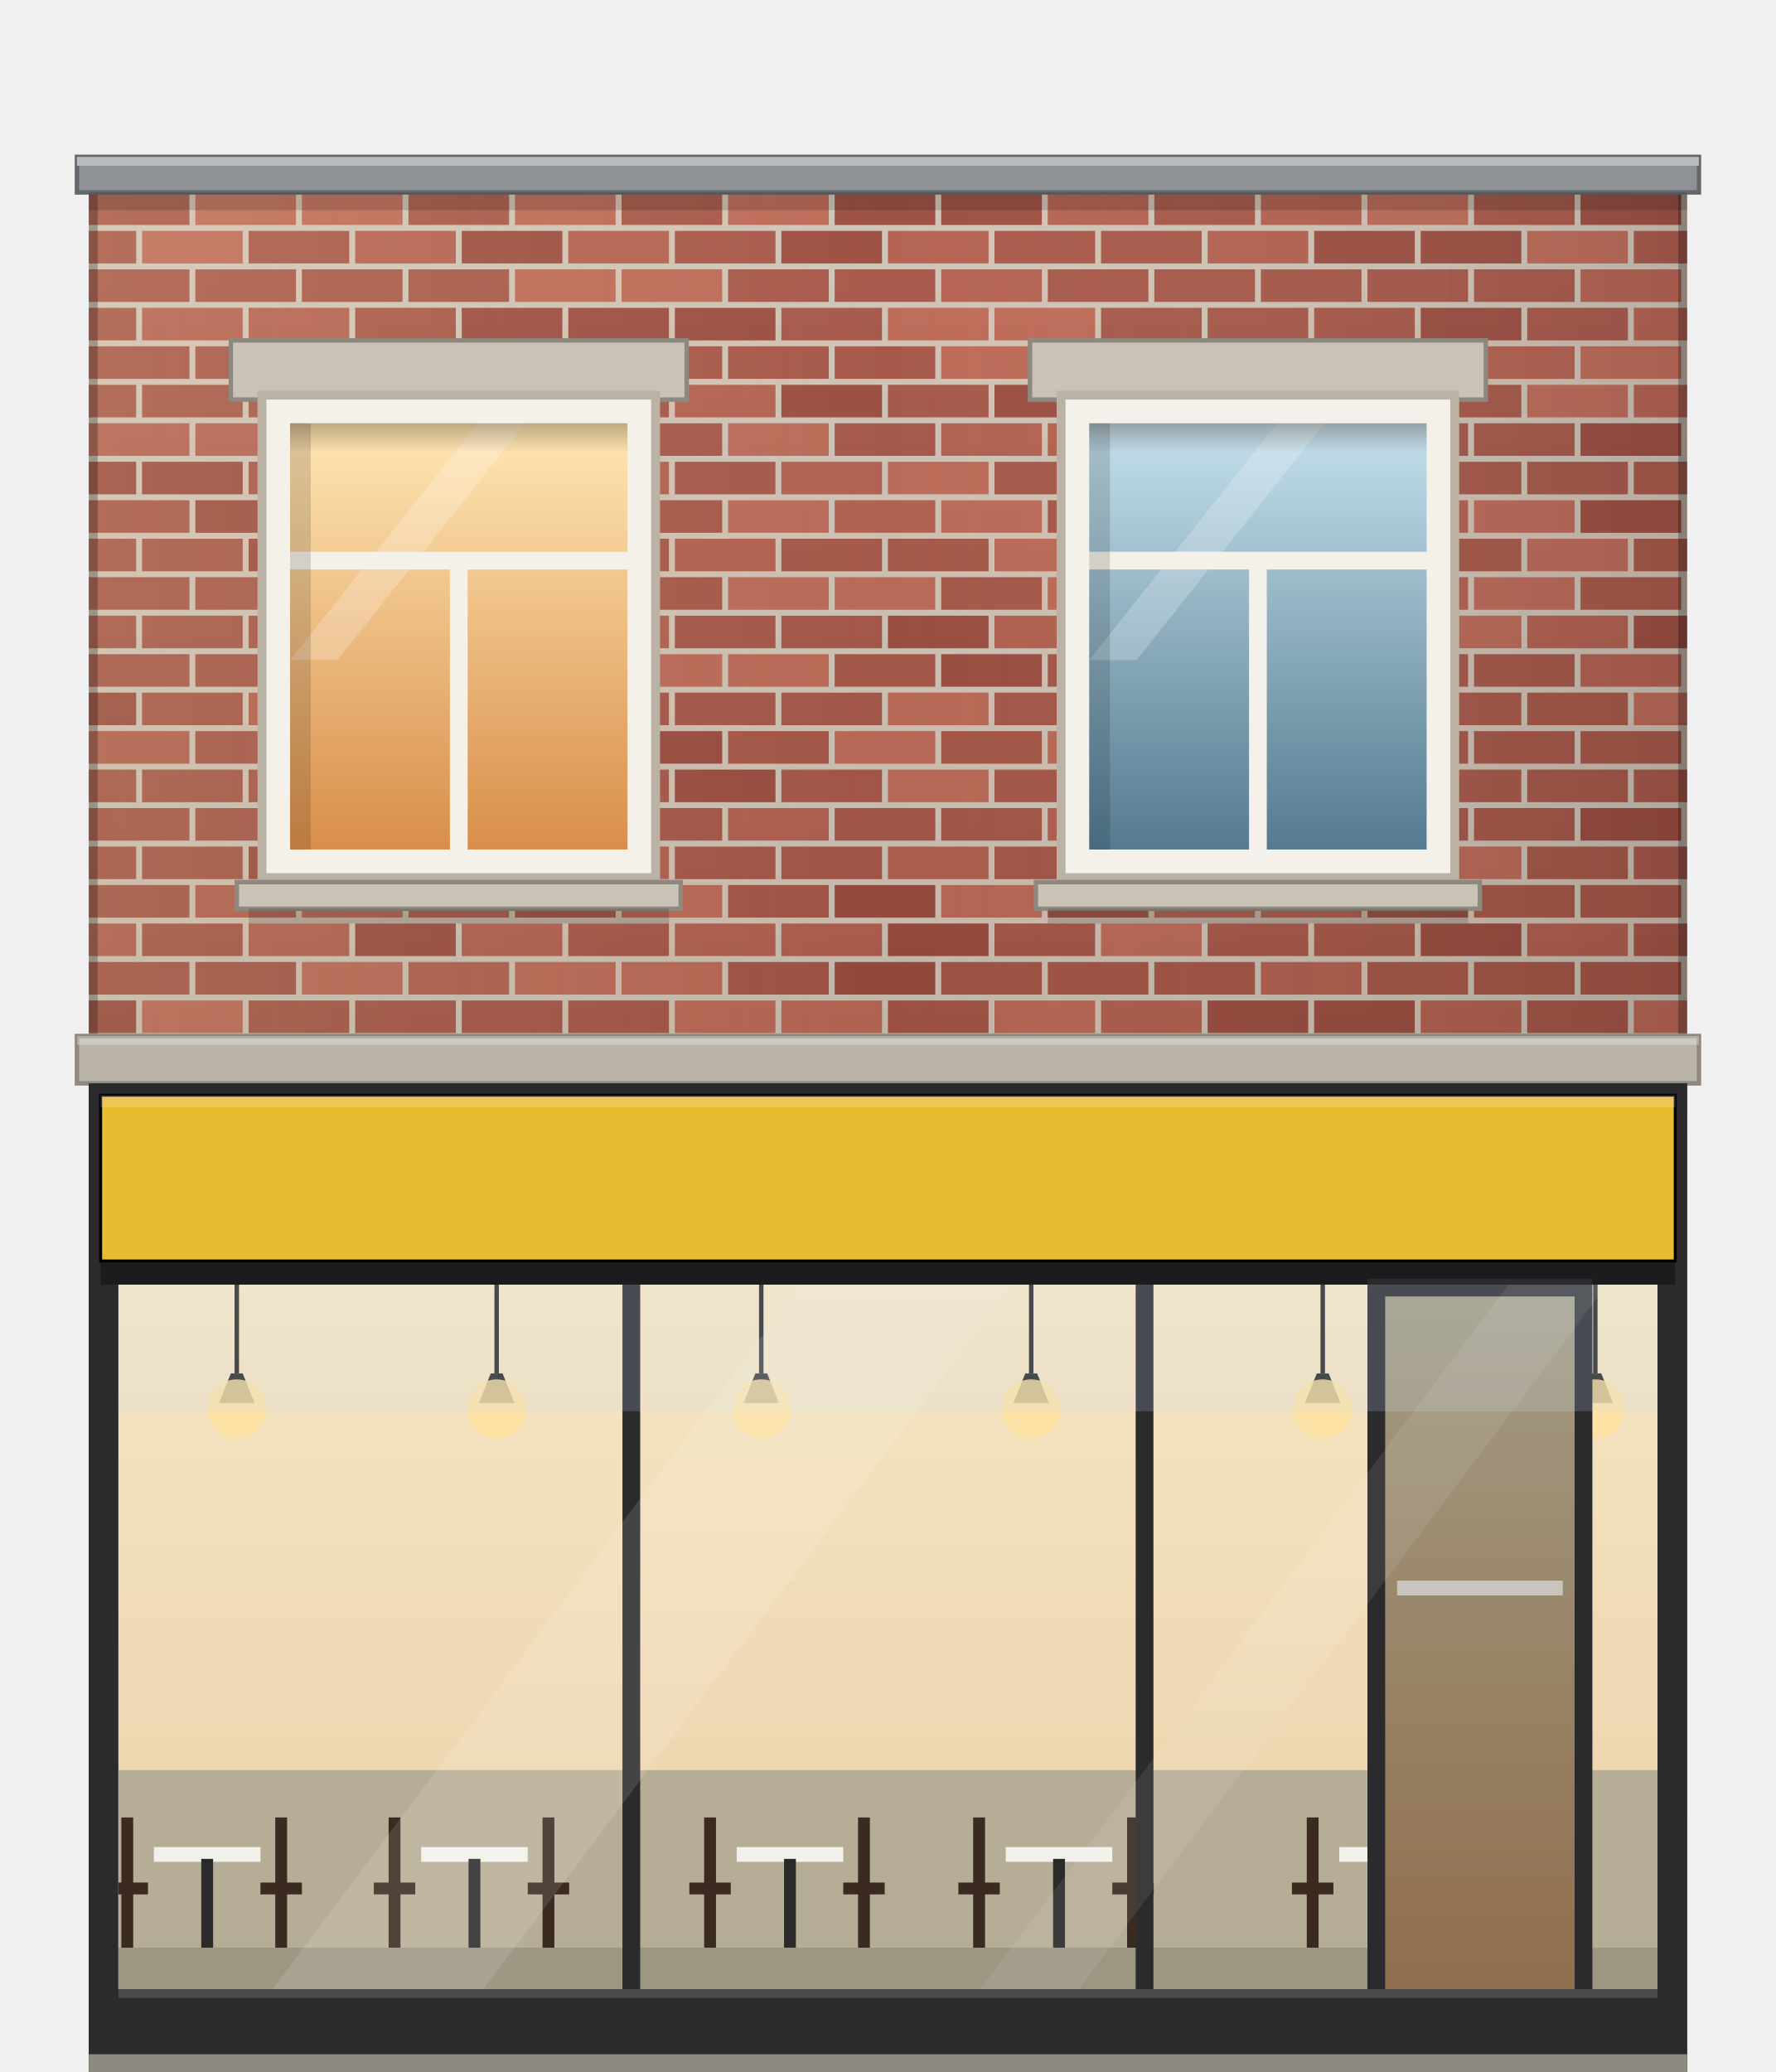
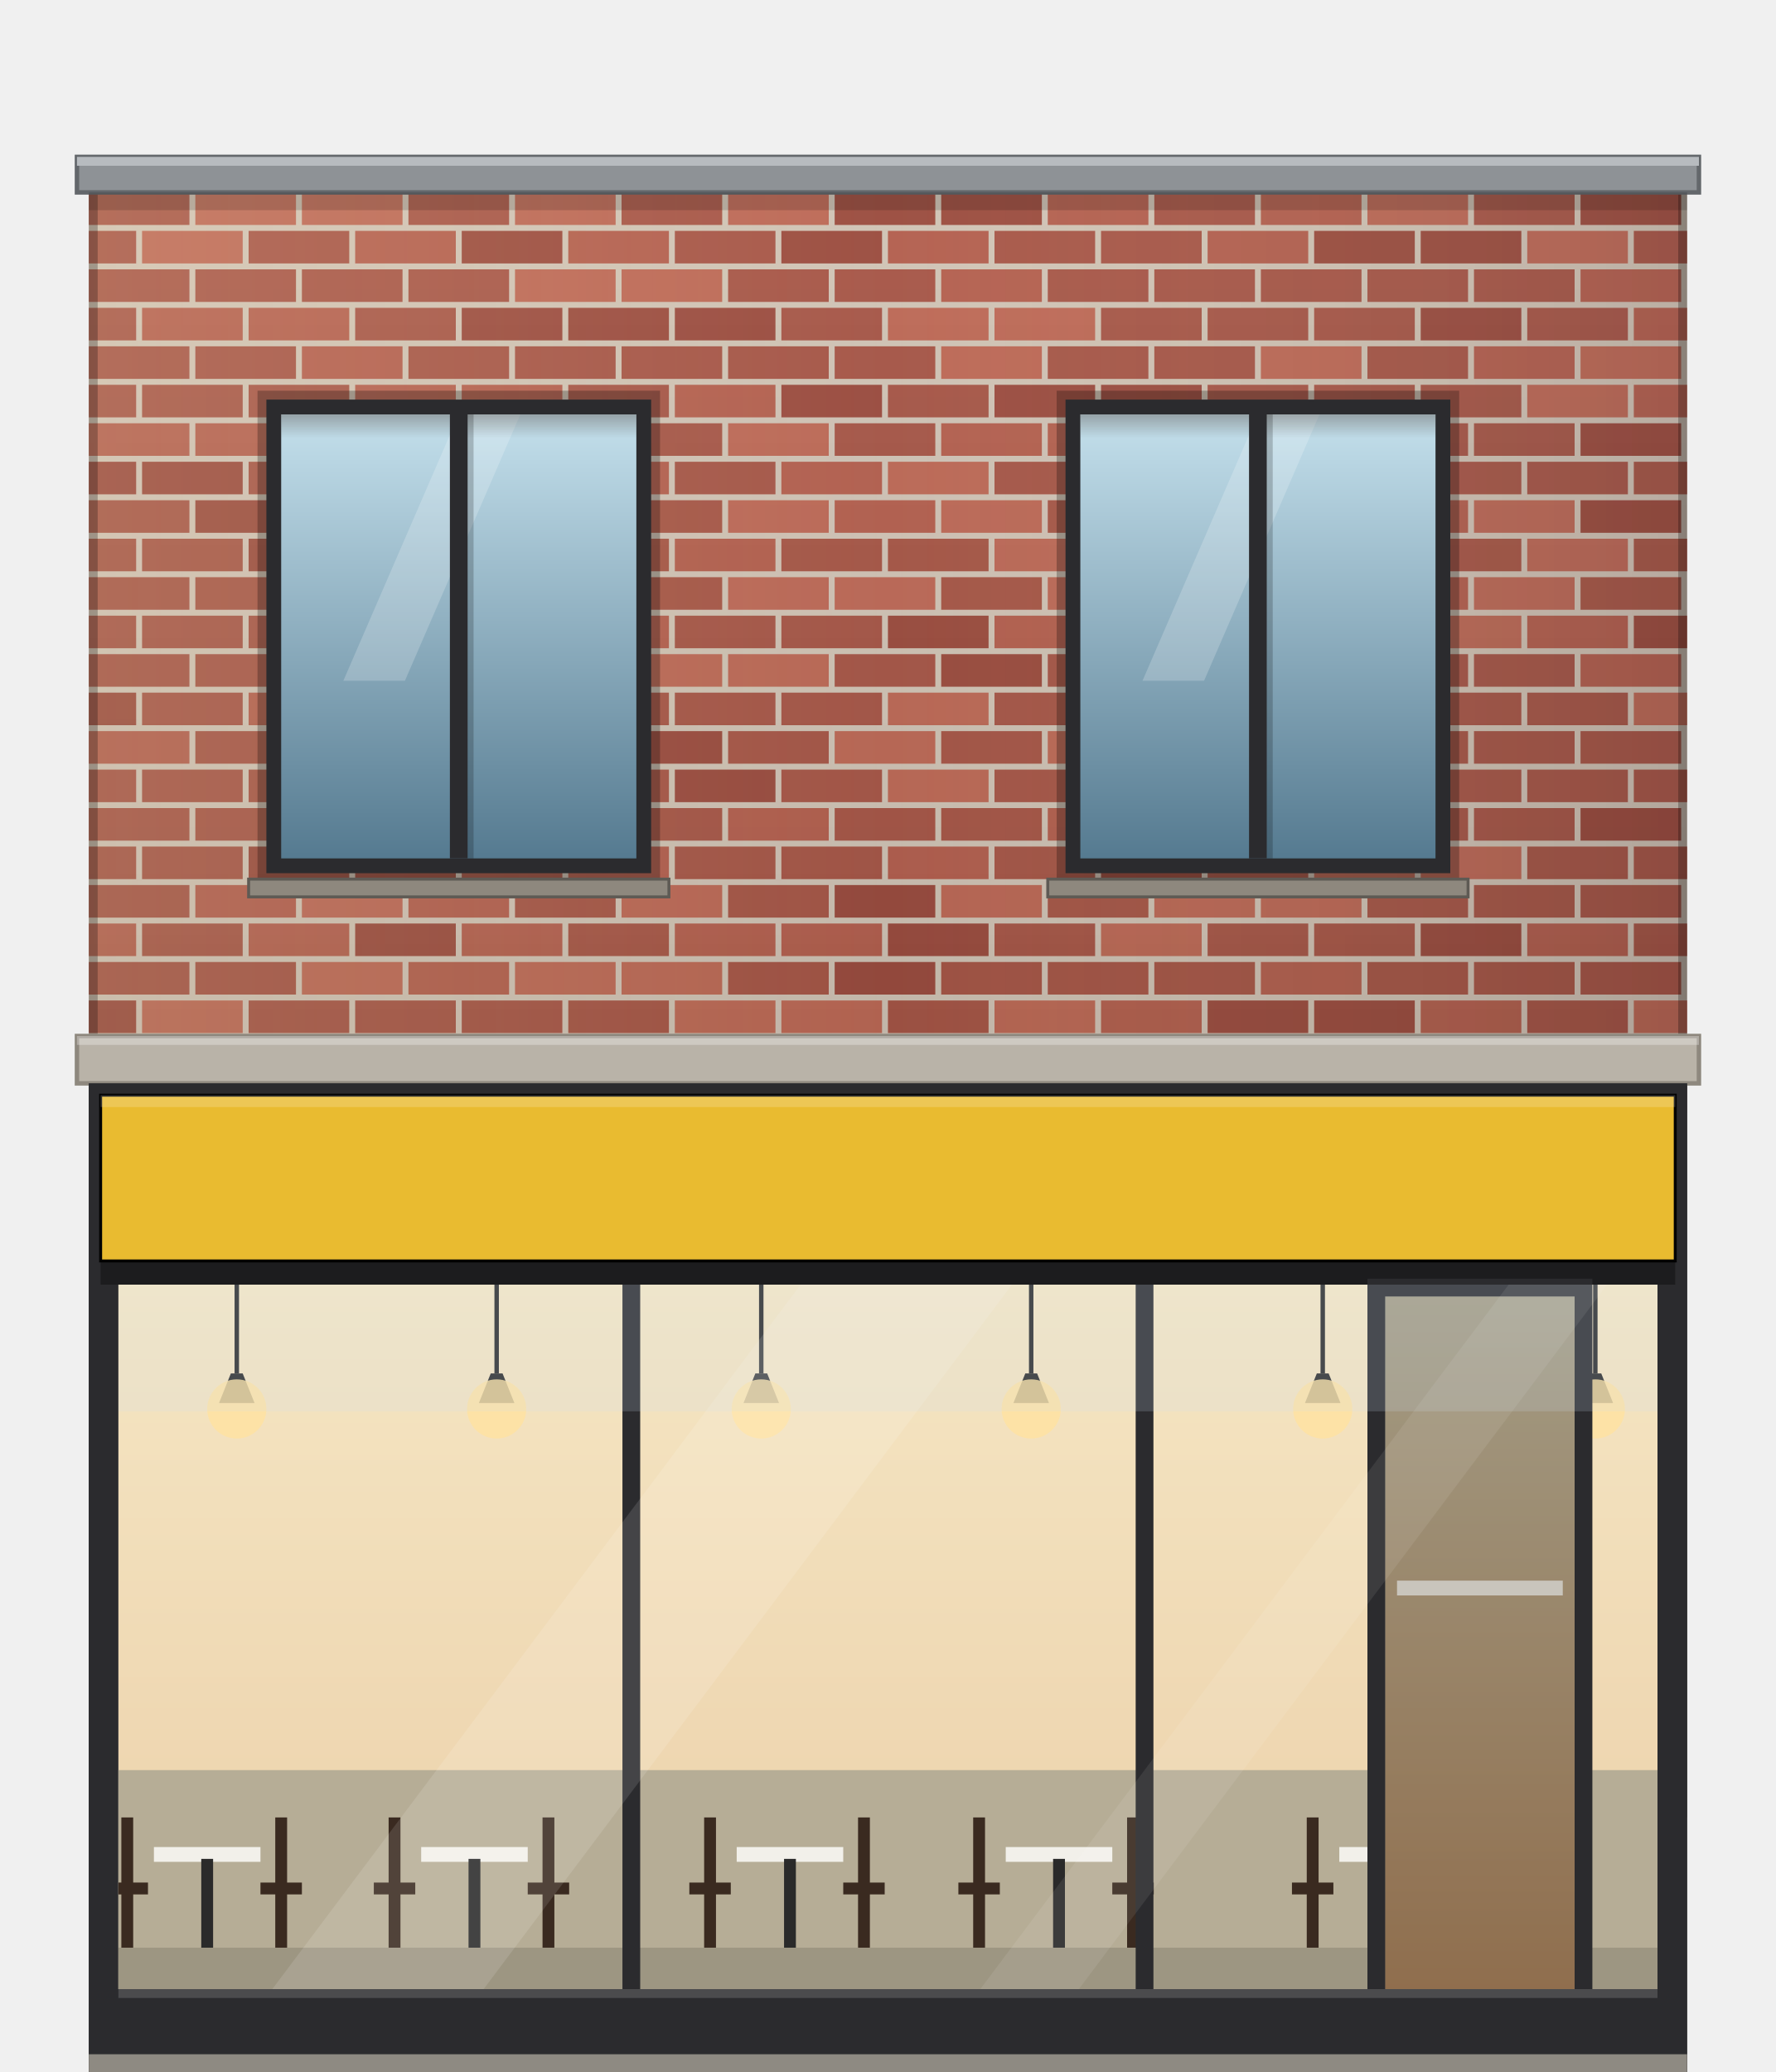
<svg xmlns="http://www.w3.org/2000/svg" width="600.0" height="700.0" viewBox="0 0 600.0 700.0">
  <defs>
    <linearGradient id="glass" x1="0" y1="0" x2="0" y2="1">
      <stop offset="0" stop-color="#C4E0EC" />
      <stop offset="1" stop-color="#557A90" />
    </linearGradient>
    <linearGradient id="shade" x1="0" y1="0" x2="0" y2="1">
      <stop offset="0" stop-color="#FFFFFF" stop-opacity="0.1" />
      <stop offset="1" stop-color="#000000" stop-opacity="0.16" />
    </linearGradient>
    <radialGradient id="glow">
      <stop offset="0" stop-color="#FFE9A8" stop-opacity="0.75" />
      <stop offset="1" stop-color="#FFE9A8" stop-opacity="0" />
    </radialGradient>
    <linearGradient id="warm" x1="0" y1="0" x2="0" y2="1">
      <stop offset="0" stop-color="#FFE7B5" />
      <stop offset="1" stop-color="#D98E4A" />
    </linearGradient>
    <linearGradient id="drop" x1="0" y1="0" x2="0" y2="1">
      <stop offset="0" stop-color="#2A1408" stop-opacity="0.3" />
      <stop offset="1" stop-color="#2A1408" stop-opacity="0" />
    </linearGradient>
    <linearGradient id="sun" x1="0" y1="0" x2="1" y2="0">
      <stop offset="0" stop-color="#FFE6B8" stop-opacity="0.14" />
      <stop offset="0.5" stop-color="#FFE6B8" stop-opacity="0" />
      <stop offset="1" stop-color="#1A0C14" stop-opacity="0.12" />
    </linearGradient>
    <radialGradient id="pumpkin_glow">
      <stop offset="0" stop-color="#FFB347" stop-opacity="0.6" />
      <stop offset="1" stop-color="#FFB347" stop-opacity="0" />
    </radialGradient>
  </defs>
  <rect x="30.0" y="65.0" width="540.0" height="289.0" fill="#CDBFB0" />
  <rect x="30.0" y="65.0" width="34.0" height="11.0" fill="#A04A3A" />
  <rect x="66.0" y="65.0" width="34.0" height="11.0" fill="#B85E4A" />
  <rect x="102.0" y="65.0" width="34.0" height="11.0" fill="#B85E4A" />
  <rect x="138.0" y="65.0" width="34.0" height="11.0" fill="#A04A3A" />
  <rect x="174.0" y="65.0" width="34.0" height="11.0" fill="#B85E4A" />
  <rect x="210.0" y="65.0" width="34.0" height="11.0" fill="#A04A3A" />
  <rect x="246.0" y="65.0" width="34.0" height="11.0" fill="#B85E4A" />
  <rect x="282.0" y="65.0" width="34.0" height="11.0" fill="#943F31" />
  <rect x="318.0" y="65.0" width="34.0" height="11.0" fill="#943F31" />
  <rect x="354.0" y="65.0" width="34.0" height="11.0" fill="#AE5442" />
  <rect x="390.0" y="65.0" width="34.0" height="11.0" fill="#A04A3A" />
  <rect x="426.0" y="65.0" width="34.0" height="11.0" fill="#AE5442" />
  <rect x="462.0" y="65.0" width="34.0" height="11.0" fill="#B85E4A" />
  <rect x="498.0" y="65.0" width="34.0" height="11.0" fill="#A04A3A" />
  <rect x="534.0" y="65.0" width="34.0" height="11.0" fill="#943F31" />
  <rect x="30.0" y="78.0" width="16.0" height="11.0" fill="#A04A3A" />
  <rect x="48.0" y="78.0" width="34.0" height="11.0" fill="#B85E4A" />
  <rect x="84.0" y="78.0" width="34.0" height="11.0" fill="#A04A3A" />
  <rect x="120.0" y="78.0" width="34.0" height="11.0" fill="#AE5442" />
  <rect x="156.0" y="78.0" width="34.0" height="11.0" fill="#943F31" />
  <rect x="192.0" y="78.0" width="34.0" height="11.0" fill="#AE5442" />
  <rect x="228.0" y="78.0" width="34.0" height="11.0" fill="#A04A3A" />
  <rect x="264.0" y="78.0" width="34.0" height="11.0" fill="#943F31" />
  <rect x="300.0" y="78.0" width="34.0" height="11.0" fill="#AE5442" />
  <rect x="336.0" y="78.0" width="34.0" height="11.0" fill="#A04A3A" />
  <rect x="372.0" y="78.0" width="34.0" height="11.0" fill="#A04A3A" />
  <rect x="408.0" y="78.0" width="34.0" height="11.0" fill="#AE5442" />
  <rect x="444.0" y="78.0" width="34.0" height="11.0" fill="#943F31" />
  <rect x="480.0" y="78.0" width="34.0" height="11.0" fill="#943F31" />
  <rect x="516.0" y="78.0" width="34.0" height="11.0" fill="#B85E4A" />
  <rect x="552.0" y="78.0" width="18.0" height="11.0" fill="#A04A3A" />
  <rect x="30.0" y="91.0" width="34.0" height="11.0" fill="#A04A3A" />
  <rect x="66.0" y="91.0" width="34.0" height="11.0" fill="#A04A3A" />
  <rect x="102.0" y="91.0" width="34.0" height="11.0" fill="#A04A3A" />
  <rect x="138.0" y="91.0" width="34.0" height="11.0" fill="#A04A3A" />
  <rect x="174.0" y="91.0" width="34.0" height="11.0" fill="#B85E4A" />
  <rect x="210.0" y="91.0" width="34.0" height="11.0" fill="#B85E4A" />
  <rect x="246.0" y="91.0" width="34.0" height="11.0" fill="#A04A3A" />
  <rect x="282.0" y="91.0" width="34.0" height="11.0" fill="#A04A3A" />
  <rect x="318.0" y="91.0" width="34.0" height="11.0" fill="#AE5442" />
  <rect x="354.0" y="91.0" width="34.0" height="11.0" fill="#A04A3A" />
  <rect x="390.0" y="91.0" width="34.0" height="11.0" fill="#A04A3A" />
  <rect x="426.0" y="91.0" width="34.0" height="11.0" fill="#A04A3A" />
  <rect x="462.0" y="91.0" width="34.0" height="11.0" fill="#A04A3A" />
  <rect x="498.0" y="91.0" width="34.0" height="11.0" fill="#A04A3A" />
  <rect x="534.0" y="91.0" width="34.0" height="11.0" fill="#AE5442" />
  <rect x="30.0" y="104.0" width="16.0" height="11.0" fill="#A04A3A" />
  <rect x="48.0" y="104.0" width="34.0" height="11.0" fill="#AE5442" />
  <rect x="84.0" y="104.0" width="34.0" height="11.0" fill="#AE5442" />
  <rect x="120.0" y="104.0" width="34.0" height="11.0" fill="#A04A3A" />
  <rect x="156.0" y="104.0" width="34.0" height="11.0" fill="#943F31" />
  <rect x="192.0" y="104.0" width="34.0" height="11.0" fill="#943F31" />
  <rect x="228.0" y="104.0" width="34.0" height="11.0" fill="#943F31" />
  <rect x="264.0" y="104.0" width="34.0" height="11.0" fill="#A04A3A" />
  <rect x="300.0" y="104.0" width="34.0" height="11.0" fill="#B85E4A" />
  <rect x="336.0" y="104.0" width="34.0" height="11.0" fill="#B85E4A" />
  <rect x="372.0" y="104.0" width="34.0" height="11.0" fill="#A04A3A" />
  <rect x="408.0" y="104.0" width="34.0" height="11.0" fill="#A04A3A" />
  <rect x="444.0" y="104.0" width="34.0" height="11.0" fill="#A04A3A" />
  <rect x="480.0" y="104.0" width="34.0" height="11.0" fill="#943F31" />
  <rect x="516.0" y="104.0" width="34.0" height="11.0" fill="#A04A3A" />
  <rect x="552.0" y="104.0" width="18.0" height="11.0" fill="#AE5442" />
  <rect x="30.0" y="117.0" width="34.0" height="11.0" fill="#A04A3A" />
  <rect x="66.0" y="117.0" width="34.0" height="11.0" fill="#A04A3A" />
  <rect x="102.0" y="117.0" width="34.0" height="11.0" fill="#AE5442" />
  <rect x="138.0" y="117.0" width="34.0" height="11.0" fill="#A04A3A" />
  <rect x="174.0" y="117.0" width="34.0" height="11.0" fill="#A04A3A" />
  <rect x="210.0" y="117.0" width="34.0" height="11.0" fill="#A04A3A" />
  <rect x="246.0" y="117.0" width="34.0" height="11.0" fill="#A04A3A" />
  <rect x="282.0" y="117.0" width="34.0" height="11.0" fill="#A04A3A" />
  <rect x="318.0" y="117.0" width="34.0" height="11.0" fill="#B85E4A" />
  <rect x="354.0" y="117.0" width="34.0" height="11.0" fill="#A04A3A" />
  <rect x="390.0" y="117.0" width="34.0" height="11.0" fill="#A04A3A" />
  <rect x="426.0" y="117.0" width="34.0" height="11.0" fill="#B85E4A" />
  <rect x="462.0" y="117.0" width="34.0" height="11.0" fill="#A04A3A" />
  <rect x="498.0" y="117.0" width="34.0" height="11.0" fill="#AE5442" />
  <rect x="534.0" y="117.0" width="34.0" height="11.0" fill="#B85E4A" />
  <rect x="30.0" y="130.0" width="16.0" height="11.0" fill="#A04A3A" />
  <rect x="48.0" y="130.0" width="34.0" height="11.0" fill="#A04A3A" />
  <rect x="84.0" y="130.0" width="34.0" height="11.0" fill="#A04A3A" />
  <rect x="120.0" y="130.0" width="34.0" height="11.0" fill="#AE5442" />
  <rect x="156.0" y="130.0" width="34.0" height="11.0" fill="#AE5442" />
  <rect x="192.0" y="130.0" width="34.0" height="11.0" fill="#A04A3A" />
  <rect x="228.0" y="130.0" width="34.0" height="11.0" fill="#AE5442" />
  <rect x="264.0" y="130.0" width="34.0" height="11.0" fill="#943F31" />
  <rect x="300.0" y="130.0" width="34.0" height="11.0" fill="#A04A3A" />
  <rect x="336.0" y="130.0" width="34.0" height="11.0" fill="#943F31" />
  <rect x="372.0" y="130.0" width="34.0" height="11.0" fill="#943F31" />
  <rect x="408.0" y="130.0" width="34.0" height="11.0" fill="#A04A3A" />
  <rect x="444.0" y="130.0" width="34.0" height="11.0" fill="#A04A3A" />
  <rect x="480.0" y="130.0" width="34.0" height="11.0" fill="#A04A3A" />
  <rect x="516.0" y="130.0" width="34.0" height="11.0" fill="#B85E4A" />
  <rect x="552.0" y="130.0" width="18.0" height="11.0" fill="#AE5442" />
  <rect x="30.0" y="143.0" width="34.0" height="11.0" fill="#AE5442" />
  <rect x="66.0" y="143.0" width="34.0" height="11.0" fill="#AE5442" />
  <rect x="102.0" y="143.0" width="34.0" height="11.0" fill="#A04A3A" />
  <rect x="138.0" y="143.0" width="34.0" height="11.0" fill="#B85E4A" />
  <rect x="174.0" y="143.0" width="34.0" height="11.0" fill="#A04A3A" />
  <rect x="210.0" y="143.0" width="34.0" height="11.0" fill="#A04A3A" />
  <rect x="246.0" y="143.0" width="34.0" height="11.0" fill="#B85E4A" />
  <rect x="282.0" y="143.0" width="34.0" height="11.0" fill="#A04A3A" />
  <rect x="318.0" y="143.0" width="34.0" height="11.0" fill="#AE5442" />
  <rect x="354.0" y="143.0" width="34.0" height="11.0" fill="#AE5442" />
  <rect x="390.0" y="143.0" width="34.0" height="11.0" fill="#943F31" />
  <rect x="426.0" y="143.0" width="34.0" height="11.0" fill="#A04A3A" />
  <rect x="462.0" y="143.0" width="34.0" height="11.0" fill="#A04A3A" />
  <rect x="498.0" y="143.0" width="34.0" height="11.0" fill="#A04A3A" />
  <rect x="534.0" y="143.0" width="34.0" height="11.0" fill="#943F31" />
  <rect x="30.0" y="156.0" width="16.0" height="11.0" fill="#943F31" />
  <rect x="48.0" y="156.0" width="34.0" height="11.0" fill="#943F31" />
  <rect x="84.0" y="156.0" width="34.0" height="11.0" fill="#A04A3A" />
  <rect x="120.0" y="156.0" width="34.0" height="11.0" fill="#A04A3A" />
  <rect x="156.0" y="156.0" width="34.0" height="11.0" fill="#943F31" />
  <rect x="192.0" y="156.0" width="34.0" height="11.0" fill="#AE5442" />
  <rect x="228.0" y="156.0" width="34.0" height="11.0" fill="#A04A3A" />
  <rect x="264.0" y="156.0" width="34.0" height="11.0" fill="#AE5442" />
  <rect x="300.0" y="156.0" width="34.0" height="11.0" fill="#B85E4A" />
  <rect x="336.0" y="156.0" width="34.0" height="11.0" fill="#A04A3A" />
  <rect x="372.0" y="156.0" width="34.0" height="11.0" fill="#943F31" />
  <rect x="408.0" y="156.0" width="34.0" height="11.0" fill="#943F31" />
  <rect x="444.0" y="156.0" width="34.0" height="11.0" fill="#A04A3A" />
  <rect x="480.0" y="156.0" width="34.0" height="11.0" fill="#A04A3A" />
  <rect x="516.0" y="156.0" width="34.0" height="11.0" fill="#A04A3A" />
  <rect x="552.0" y="156.0" width="18.0" height="11.0" fill="#A04A3A" />
  <rect x="30.0" y="169.0" width="34.0" height="11.0" fill="#A04A3A" />
  <rect x="66.0" y="169.0" width="34.0" height="11.0" fill="#943F31" />
  <rect x="102.0" y="169.0" width="34.0" height="11.0" fill="#A04A3A" />
  <rect x="138.0" y="169.0" width="34.0" height="11.0" fill="#A04A3A" />
  <rect x="174.0" y="169.0" width="34.0" height="11.0" fill="#A04A3A" />
  <rect x="210.0" y="169.0" width="34.0" height="11.0" fill="#A04A3A" />
  <rect x="246.0" y="169.0" width="34.0" height="11.0" fill="#B85E4A" />
  <rect x="282.0" y="169.0" width="34.0" height="11.0" fill="#AE5442" />
  <rect x="318.0" y="169.0" width="34.0" height="11.0" fill="#B85E4A" />
  <rect x="354.0" y="169.0" width="34.0" height="11.0" fill="#A04A3A" />
  <rect x="390.0" y="169.0" width="34.0" height="11.0" fill="#A04A3A" />
  <rect x="426.0" y="169.0" width="34.0" height="11.0" fill="#A04A3A" />
  <rect x="462.0" y="169.0" width="34.0" height="11.0" fill="#AE5442" />
  <rect x="498.0" y="169.0" width="34.0" height="11.0" fill="#B85E4A" />
  <rect x="534.0" y="169.0" width="34.0" height="11.0" fill="#943F31" />
  <rect x="30.0" y="182.0" width="16.0" height="11.0" fill="#A04A3A" />
  <rect x="48.0" y="182.0" width="34.0" height="11.0" fill="#A04A3A" />
  <rect x="84.0" y="182.0" width="34.0" height="11.0" fill="#943F31" />
  <rect x="120.0" y="182.0" width="34.0" height="11.0" fill="#A04A3A" />
  <rect x="156.0" y="182.0" width="34.0" height="11.0" fill="#A04A3A" />
  <rect x="192.0" y="182.0" width="34.0" height="11.0" fill="#A04A3A" />
  <rect x="228.0" y="182.0" width="34.0" height="11.0" fill="#AE5442" />
  <rect x="264.0" y="182.0" width="34.0" height="11.0" fill="#A04A3A" />
  <rect x="300.0" y="182.0" width="34.0" height="11.0" fill="#A04A3A" />
  <rect x="336.0" y="182.0" width="34.0" height="11.0" fill="#B85E4A" />
  <rect x="372.0" y="182.0" width="34.0" height="11.0" fill="#B85E4A" />
  <rect x="408.0" y="182.0" width="34.0" height="11.0" fill="#A04A3A" />
  <rect x="444.0" y="182.0" width="34.0" height="11.0" fill="#A04A3A" />
  <rect x="480.0" y="182.0" width="34.0" height="11.0" fill="#A04A3A" />
  <rect x="516.0" y="182.0" width="34.0" height="11.0" fill="#B85E4A" />
  <rect x="552.0" y="182.0" width="18.0" height="11.0" fill="#A04A3A" />
  <rect x="30.0" y="195.0" width="34.0" height="11.0" fill="#A04A3A" />
  <rect x="66.0" y="195.0" width="34.0" height="11.0" fill="#A04A3A" />
  <rect x="102.0" y="195.0" width="34.0" height="11.0" fill="#943F31" />
  <rect x="138.0" y="195.0" width="34.0" height="11.0" fill="#943F31" />
  <rect x="174.0" y="195.0" width="34.0" height="11.0" fill="#B85E4A" />
  <rect x="210.0" y="195.0" width="34.0" height="11.0" fill="#A04A3A" />
  <rect x="246.0" y="195.0" width="34.0" height="11.0" fill="#B85E4A" />
  <rect x="282.0" y="195.0" width="34.0" height="11.0" fill="#B85E4A" />
  <rect x="318.0" y="195.0" width="34.0" height="11.0" fill="#A04A3A" />
  <rect x="354.0" y="195.0" width="34.0" height="11.0" fill="#B85E4A" />
  <rect x="390.0" y="195.0" width="34.0" height="11.0" fill="#AE5442" />
  <rect x="426.0" y="195.0" width="34.0" height="11.0" fill="#A04A3A" />
  <rect x="462.0" y="195.0" width="34.0" height="11.0" fill="#AE5442" />
  <rect x="498.0" y="195.0" width="34.0" height="11.0" fill="#B85E4A" />
  <rect x="534.0" y="195.0" width="34.0" height="11.0" fill="#A04A3A" />
  <rect x="30.0" y="208.0" width="16.0" height="11.0" fill="#A04A3A" />
  <rect x="48.0" y="208.0" width="34.0" height="11.0" fill="#A04A3A" />
  <rect x="84.0" y="208.0" width="34.0" height="11.0" fill="#A04A3A" />
  <rect x="120.0" y="208.0" width="34.0" height="11.0" fill="#A04A3A" />
  <rect x="156.0" y="208.0" width="34.0" height="11.0" fill="#A04A3A" />
  <rect x="192.0" y="208.0" width="34.0" height="11.0" fill="#AE5442" />
  <rect x="228.0" y="208.0" width="34.0" height="11.0" fill="#A04A3A" />
  <rect x="264.0" y="208.0" width="34.0" height="11.0" fill="#A04A3A" />
  <rect x="300.0" y="208.0" width="34.0" height="11.0" fill="#943F31" />
  <rect x="336.0" y="208.0" width="34.0" height="11.0" fill="#AE5442" />
  <rect x="372.0" y="208.0" width="34.0" height="11.0" fill="#B85E4A" />
  <rect x="408.0" y="208.0" width="34.0" height="11.0" fill="#943F31" />
  <rect x="444.0" y="208.0" width="34.0" height="11.0" fill="#A04A3A" />
  <rect x="480.0" y="208.0" width="34.0" height="11.0" fill="#B85E4A" />
  <rect x="516.0" y="208.0" width="34.0" height="11.0" fill="#AE5442" />
  <rect x="552.0" y="208.0" width="18.0" height="11.0" fill="#943F31" />
  <rect x="30.0" y="221.0" width="34.0" height="11.0" fill="#A04A3A" />
  <rect x="66.0" y="221.0" width="34.0" height="11.0" fill="#A04A3A" />
  <rect x="102.0" y="221.0" width="34.0" height="11.0" fill="#A04A3A" />
  <rect x="138.0" y="221.0" width="34.0" height="11.0" fill="#AE5442" />
  <rect x="174.0" y="221.0" width="34.0" height="11.0" fill="#B85E4A" />
  <rect x="210.0" y="221.0" width="34.0" height="11.0" fill="#B85E4A" />
  <rect x="246.0" y="221.0" width="34.0" height="11.0" fill="#B85E4A" />
  <rect x="282.0" y="221.0" width="34.0" height="11.0" fill="#A04A3A" />
  <rect x="318.0" y="221.0" width="34.0" height="11.0" fill="#943F31" />
  <rect x="354.0" y="221.0" width="34.0" height="11.0" fill="#A04A3A" />
  <rect x="390.0" y="221.0" width="34.0" height="11.0" fill="#B85E4A" />
  <rect x="426.0" y="221.0" width="34.0" height="11.0" fill="#A04A3A" />
  <rect x="462.0" y="221.0" width="34.0" height="11.0" fill="#A04A3A" />
  <rect x="498.0" y="221.0" width="34.0" height="11.0" fill="#A04A3A" />
  <rect x="534.0" y="221.0" width="34.0" height="11.0" fill="#AE5442" />
  <rect x="30.0" y="234.0" width="16.0" height="11.0" fill="#943F31" />
  <rect x="48.0" y="234.0" width="34.0" height="11.0" fill="#A04A3A" />
  <rect x="84.0" y="234.0" width="34.0" height="11.0" fill="#AE5442" />
  <rect x="120.0" y="234.0" width="34.0" height="11.0" fill="#B85E4A" />
  <rect x="156.0" y="234.0" width="34.0" height="11.0" fill="#A04A3A" />
  <rect x="192.0" y="234.0" width="34.0" height="11.0" fill="#A04A3A" />
  <rect x="228.0" y="234.0" width="34.0" height="11.0" fill="#A04A3A" />
  <rect x="264.0" y="234.0" width="34.0" height="11.0" fill="#A04A3A" />
  <rect x="300.0" y="234.0" width="34.0" height="11.0" fill="#B85E4A" />
  <rect x="336.0" y="234.0" width="34.0" height="11.0" fill="#A04A3A" />
  <rect x="372.0" y="234.0" width="34.0" height="11.0" fill="#943F31" />
  <rect x="408.0" y="234.0" width="34.0" height="11.0" fill="#B85E4A" />
  <rect x="444.0" y="234.0" width="34.0" height="11.0" fill="#A04A3A" />
  <rect x="480.0" y="234.0" width="34.0" height="11.0" fill="#A04A3A" />
  <rect x="516.0" y="234.0" width="34.0" height="11.0" fill="#A04A3A" />
  <rect x="552.0" y="234.0" width="18.0" height="11.0" fill="#B85E4A" />
  <rect x="30.0" y="247.0" width="34.0" height="11.0" fill="#AE5442" />
  <rect x="66.0" y="247.0" width="34.0" height="11.0" fill="#A04A3A" />
  <rect x="102.0" y="247.0" width="34.0" height="11.0" fill="#A04A3A" />
  <rect x="138.0" y="247.0" width="34.0" height="11.0" fill="#B85E4A" />
  <rect x="174.0" y="247.0" width="34.0" height="11.0" fill="#A04A3A" />
  <rect x="210.0" y="247.0" width="34.0" height="11.0" fill="#943F31" />
  <rect x="246.0" y="247.0" width="34.0" height="11.0" fill="#A04A3A" />
  <rect x="282.0" y="247.0" width="34.0" height="11.0" fill="#B85E4A" />
  <rect x="318.0" y="247.0" width="34.0" height="11.0" fill="#A04A3A" />
  <rect x="354.0" y="247.0" width="34.0" height="11.0" fill="#B85E4A" />
  <rect x="390.0" y="247.0" width="34.0" height="11.0" fill="#B85E4A" />
  <rect x="426.0" y="247.0" width="34.0" height="11.0" fill="#A04A3A" />
  <rect x="462.0" y="247.0" width="34.0" height="11.0" fill="#A04A3A" />
  <rect x="498.0" y="247.0" width="34.0" height="11.0" fill="#A04A3A" />
  <rect x="534.0" y="247.0" width="34.0" height="11.0" fill="#A04A3A" />
  <rect x="30.0" y="260.0" width="16.0" height="11.0" fill="#A04A3A" />
  <rect x="48.0" y="260.0" width="34.0" height="11.0" fill="#A04A3A" />
  <rect x="84.0" y="260.0" width="34.0" height="11.0" fill="#A04A3A" />
  <rect x="120.0" y="260.0" width="34.0" height="11.0" fill="#943F31" />
  <rect x="156.0" y="260.0" width="34.0" height="11.0" fill="#A04A3A" />
  <rect x="192.0" y="260.0" width="34.0" height="11.0" fill="#A04A3A" />
  <rect x="228.0" y="260.0" width="34.0" height="11.0" fill="#943F31" />
  <rect x="264.0" y="260.0" width="34.0" height="11.0" fill="#A04A3A" />
  <rect x="300.0" y="260.0" width="34.0" height="11.0" fill="#B85E4A" />
  <rect x="336.0" y="260.0" width="34.0" height="11.0" fill="#A04A3A" />
  <rect x="372.0" y="260.0" width="34.0" height="11.0" fill="#A04A3A" />
  <rect x="408.0" y="260.0" width="34.0" height="11.0" fill="#943F31" />
  <rect x="444.0" y="260.0" width="34.0" height="11.0" fill="#B85E4A" />
  <rect x="480.0" y="260.0" width="34.0" height="11.0" fill="#A04A3A" />
  <rect x="516.0" y="260.0" width="34.0" height="11.0" fill="#A04A3A" />
  <rect x="552.0" y="260.0" width="18.0" height="11.0" fill="#A04A3A" />
  <rect x="30.0" y="273.0" width="34.0" height="11.0" fill="#A04A3A" />
  <rect x="66.0" y="273.0" width="34.0" height="11.0" fill="#A04A3A" />
  <rect x="102.0" y="273.0" width="34.0" height="11.0" fill="#A04A3A" />
  <rect x="138.0" y="273.0" width="34.0" height="11.0" fill="#B85E4A" />
  <rect x="174.0" y="273.0" width="34.0" height="11.0" fill="#943F31" />
  <rect x="210.0" y="273.0" width="34.0" height="11.0" fill="#A04A3A" />
  <rect x="246.0" y="273.0" width="34.0" height="11.0" fill="#AE5442" />
  <rect x="282.0" y="273.0" width="34.0" height="11.0" fill="#A04A3A" />
  <rect x="318.0" y="273.0" width="34.0" height="11.0" fill="#A04A3A" />
  <rect x="354.0" y="273.0" width="34.0" height="11.0" fill="#AE5442" />
  <rect x="390.0" y="273.0" width="34.0" height="11.0" fill="#A04A3A" />
  <rect x="426.0" y="273.0" width="34.0" height="11.0" fill="#B85E4A" />
  <rect x="462.0" y="273.0" width="34.0" height="11.0" fill="#A04A3A" />
  <rect x="498.0" y="273.0" width="34.0" height="11.0" fill="#A04A3A" />
  <rect x="534.0" y="273.0" width="34.0" height="11.0" fill="#943F31" />
  <rect x="30.0" y="286.0" width="16.0" height="11.0" fill="#A04A3A" />
  <rect x="48.0" y="286.0" width="34.0" height="11.0" fill="#A04A3A" />
  <rect x="84.0" y="286.0" width="34.0" height="11.0" fill="#943F31" />
  <rect x="120.0" y="286.0" width="34.0" height="11.0" fill="#943F31" />
  <rect x="156.0" y="286.0" width="34.0" height="11.0" fill="#A04A3A" />
  <rect x="192.0" y="286.0" width="34.0" height="11.0" fill="#AE5442" />
  <rect x="228.0" y="286.0" width="34.0" height="11.0" fill="#A04A3A" />
  <rect x="264.0" y="286.0" width="34.0" height="11.0" fill="#A04A3A" />
  <rect x="300.0" y="286.0" width="34.0" height="11.0" fill="#AE5442" />
  <rect x="336.0" y="286.0" width="34.0" height="11.0" fill="#A04A3A" />
  <rect x="372.0" y="286.0" width="34.0" height="11.0" fill="#943F31" />
  <rect x="408.0" y="286.0" width="34.0" height="11.0" fill="#A04A3A" />
  <rect x="444.0" y="286.0" width="34.0" height="11.0" fill="#B85E4A" />
  <rect x="480.0" y="286.0" width="34.0" height="11.0" fill="#B85E4A" />
  <rect x="516.0" y="286.0" width="34.0" height="11.0" fill="#A04A3A" />
  <rect x="552.0" y="286.0" width="18.0" height="11.0" fill="#A04A3A" />
  <rect x="30.0" y="299.0" width="34.0" height="11.0" fill="#A04A3A" />
  <rect x="66.0" y="299.0" width="34.0" height="11.0" fill="#AE5442" />
  <rect x="102.0" y="299.0" width="34.0" height="11.0" fill="#B85E4A" />
  <rect x="138.0" y="299.0" width="34.0" height="11.0" fill="#AE5442" />
  <rect x="174.0" y="299.0" width="34.0" height="11.0" fill="#A04A3A" />
  <rect x="210.0" y="299.0" width="34.0" height="11.0" fill="#B85E4A" />
  <rect x="246.0" y="299.0" width="34.0" height="11.0" fill="#A04A3A" />
  <rect x="282.0" y="299.0" width="34.0" height="11.0" fill="#943F31" />
  <rect x="318.0" y="299.0" width="34.0" height="11.0" fill="#B85E4A" />
  <rect x="354.0" y="299.0" width="34.0" height="11.0" fill="#A04A3A" />
  <rect x="390.0" y="299.0" width="34.0" height="11.0" fill="#B85E4A" />
  <rect x="426.0" y="299.0" width="34.0" height="11.0" fill="#B85E4A" />
  <rect x="462.0" y="299.0" width="34.0" height="11.0" fill="#A04A3A" />
  <rect x="498.0" y="299.0" width="34.0" height="11.0" fill="#A04A3A" />
  <rect x="534.0" y="299.0" width="34.0" height="11.0" fill="#A04A3A" />
  <rect x="30.0" y="312.0" width="16.0" height="11.0" fill="#AE5442" />
  <rect x="48.0" y="312.0" width="34.0" height="11.0" fill="#A04A3A" />
  <rect x="84.0" y="312.0" width="34.0" height="11.0" fill="#AE5442" />
  <rect x="120.0" y="312.0" width="34.0" height="11.0" fill="#943F31" />
  <rect x="156.0" y="312.0" width="34.0" height="11.0" fill="#AE5442" />
  <rect x="192.0" y="312.0" width="34.0" height="11.0" fill="#A04A3A" />
  <rect x="228.0" y="312.0" width="34.0" height="11.0" fill="#AE5442" />
  <rect x="264.0" y="312.0" width="34.0" height="11.0" fill="#AE5442" />
  <rect x="300.0" y="312.0" width="34.0" height="11.0" fill="#943F31" />
  <rect x="336.0" y="312.0" width="34.0" height="11.0" fill="#A04A3A" />
  <rect x="372.0" y="312.0" width="34.0" height="11.0" fill="#B85E4A" />
  <rect x="408.0" y="312.0" width="34.0" height="11.0" fill="#A04A3A" />
  <rect x="444.0" y="312.0" width="34.0" height="11.0" fill="#A04A3A" />
  <rect x="480.0" y="312.0" width="34.0" height="11.0" fill="#943F31" />
  <rect x="516.0" y="312.0" width="34.0" height="11.0" fill="#AE5442" />
  <rect x="552.0" y="312.0" width="18.0" height="11.0" fill="#A04A3A" />
  <rect x="30.0" y="325.0" width="34.0" height="11.0" fill="#A04A3A" />
  <rect x="66.0" y="325.0" width="34.0" height="11.0" fill="#A04A3A" />
  <rect x="102.0" y="325.0" width="34.0" height="11.0" fill="#B85E4A" />
  <rect x="138.0" y="325.0" width="34.0" height="11.0" fill="#AE5442" />
  <rect x="174.0" y="325.0" width="34.0" height="11.0" fill="#B85E4A" />
  <rect x="210.0" y="325.0" width="34.0" height="11.0" fill="#B85E4A" />
  <rect x="246.0" y="325.0" width="34.0" height="11.0" fill="#A04A3A" />
  <rect x="282.0" y="325.0" width="34.0" height="11.0" fill="#943F31" />
  <rect x="318.0" y="325.0" width="34.0" height="11.0" fill="#A04A3A" />
  <rect x="354.0" y="325.0" width="34.0" height="11.0" fill="#A04A3A" />
  <rect x="390.0" y="325.0" width="34.0" height="11.0" fill="#A04A3A" />
  <rect x="426.0" y="325.0" width="34.0" height="11.0" fill="#AE5442" />
  <rect x="462.0" y="325.0" width="34.0" height="11.0" fill="#A04A3A" />
  <rect x="498.0" y="325.0" width="34.0" height="11.0" fill="#A04A3A" />
  <rect x="534.0" y="325.0" width="34.0" height="11.0" fill="#A04A3A" />
  <rect x="30.0" y="338.0" width="16.0" height="11.0" fill="#943F31" />
  <rect x="48.0" y="338.0" width="34.0" height="11.0" fill="#B85E4A" />
  <rect x="84.0" y="338.0" width="34.0" height="11.0" fill="#A04A3A" />
  <rect x="120.0" y="338.0" width="34.0" height="11.0" fill="#A04A3A" />
  <rect x="156.0" y="338.0" width="34.0" height="11.0" fill="#A04A3A" />
  <rect x="192.0" y="338.0" width="34.0" height="11.0" fill="#A04A3A" />
  <rect x="228.0" y="338.0" width="34.0" height="11.0" fill="#B85E4A" />
  <rect x="264.0" y="338.0" width="34.0" height="11.0" fill="#B85E4A" />
  <rect x="300.0" y="338.0" width="34.0" height="11.0" fill="#A04A3A" />
  <rect x="336.0" y="338.0" width="34.0" height="11.0" fill="#B85E4A" />
  <rect x="372.0" y="338.0" width="34.0" height="11.0" fill="#AE5442" />
  <rect x="408.0" y="338.0" width="34.0" height="11.0" fill="#943F31" />
  <rect x="444.0" y="338.0" width="34.0" height="11.0" fill="#943F31" />
  <rect x="480.0" y="338.0" width="34.0" height="11.0" fill="#AE5442" />
  <rect x="516.0" y="338.0" width="34.0" height="11.0" fill="#A04A3A" />
  <rect x="552.0" y="338.0" width="18.0" height="11.0" fill="#B85E4A" />
  <rect x="30.0" y="351.0" width="34.0" height="3.0" fill="#A04A3A" />
  <rect x="66.0" y="351.0" width="34.0" height="3.0" fill="#AE5442" />
  <rect x="102.0" y="351.0" width="34.0" height="3.0" fill="#A04A3A" />
  <rect x="138.0" y="351.0" width="34.0" height="3.0" fill="#A04A3A" />
  <rect x="174.0" y="351.0" width="34.0" height="3.0" fill="#A04A3A" />
  <rect x="210.0" y="351.0" width="34.0" height="3.0" fill="#943F31" />
  <rect x="246.0" y="351.0" width="34.0" height="3.0" fill="#AE5442" />
  <rect x="282.0" y="351.0" width="34.0" height="3.0" fill="#AE5442" />
  <rect x="318.0" y="351.0" width="34.0" height="3.0" fill="#943F31" />
  <rect x="354.0" y="351.0" width="34.0" height="3.0" fill="#B85E4A" />
  <rect x="390.0" y="351.0" width="34.0" height="3.0" fill="#A04A3A" />
  <rect x="426.0" y="351.0" width="34.0" height="3.0" fill="#A04A3A" />
  <rect x="462.0" y="351.0" width="34.0" height="3.0" fill="#A04A3A" />
  <rect x="498.0" y="351.0" width="34.0" height="3.0" fill="#A04A3A" />
  <rect x="534.0" y="351.0" width="34.0" height="3.0" fill="#943F31" />
  <rect x="30.0" y="65.0" width="540.0" height="549.0" fill="url(#shade)" />
  <rect x="30.0" y="65.0" width="540.0" height="549.0" fill="url(#sun)" />
  <rect x="30.0" y="65.0" width="3.0" height="549.0" fill="#000000" opacity="0.25" />
  <rect x="567.0" y="65.0" width="3.0" height="549.0" fill="#000000" opacity="0.25" />
  <rect x="26.0" y="53.0" width="548.0" height="12.0" fill="#8E9296" stroke="#63676B" stroke-width="1.5" />
  <rect x="26.0" y="53.0" width="548.0" height="3.0" fill="#B7BBBF" />
  <rect x="30.0" y="65.0" width="540.0" height="6.0" fill="#000000" opacity="0.15" />
-   <rect x="78.0" y="115.0" width="154.0" height="20.0" fill="#C9C3B6" stroke="#8E887E" stroke-width="1.5" />
-   <rect x="87.0" y="132.0" width="136.0" height="166.0" fill="#B9B2A5" />
-   <rect x="90.0" y="135.0" width="130.0" height="160.0" fill="#F4F1EA" />
-   <rect x="98.0" y="143.0" width="114.0" height="144.0" fill="url(#warm)" />
-   <path d="M161.5 143.0 L177.5 143.0 L114.0 223.0 L98.0 223.0 Z" fill="#FFFFFF" opacity="0.22" />
-   <rect x="94.0" y="186.4" width="122.0" height="6.0" fill="#F4F1EA" />
-   <rect x="152.0" y="189.4" width="6.0" height="101.6" fill="#F4F1EA" />
-   <rect x="98.0" y="143.0" width="114.0" height="10.0" fill="url(#drop)" />
-   <rect x="98.0" y="143.0" width="7.0" height="144.0" fill="#000000" opacity="0.14" />
-   <rect x="80.0" y="298.0" width="150.0" height="9.0" fill="#C9C3B6" stroke="#8E887E" stroke-width="1.5" />
-   <rect x="84.0" y="307.0" width="142.0" height="5.0" fill="#000000" opacity="0.15" />
-   <rect x="348.0" y="115.0" width="154.0" height="20.0" fill="#C9C3B6" stroke="#8E887E" stroke-width="1.5" />
-   <rect x="357.0" y="132.0" width="136.0" height="166.0" fill="#B9B2A5" />
-   <rect x="360.0" y="135.0" width="130.0" height="160.0" fill="#F4F1EA" />
-   <rect x="368.0" y="143.0" width="114.0" height="144.0" fill="url(#glass)" />
-   <path d="M431.5 143.0 L447.5 143.0 L384.0 223.0 L368.0 223.0 Z" fill="#FFFFFF" opacity="0.22" />
-   <rect x="364.0" y="186.4" width="122.0" height="6.0" fill="#F4F1EA" />
-   <rect x="422.0" y="189.4" width="6.0" height="101.6" fill="#F4F1EA" />
-   <rect x="368.0" y="143.0" width="114.0" height="10.0" fill="url(#drop)" />
-   <rect x="368.0" y="143.0" width="7.0" height="144.0" fill="#000000" opacity="0.14" />
-   <rect x="350.0" y="298.0" width="150.0" height="9.0" fill="#C9C3B6" stroke="#8E887E" stroke-width="1.5" />
-   <rect x="354.0" y="307.0" width="142.0" height="5.0" fill="#000000" opacity="0.15" />
+   <rect x="87.0" y="132.0" width="136.0" height="166.0" fill="#000000" opacity="0.25" />
+   <rect x="90.0" y="135.0" width="130.0" height="160.0" fill="#2B2B2E" />
+   <rect x="95.0" y="140.0" width="120.0" height="150.0" fill="url(#glass)" />
+   <path d="M155.0 140.0 l20.8 0 l-39.0 90.0 l-20.8 0 z" fill="#FFFFFF" opacity="0.2" />
+   <rect x="95.0" y="140.0" width="120.0" height="8.0" fill="url(#drop)" />
+   <rect x="152.0" y="140.0" width="6.0" height="150.0" fill="#2B2B2E" />
+   <rect x="158.0" y="140.0" width="2.0" height="150.0" fill="#000000" opacity="0.2" />
+   <rect x="84.0" y="297.0" width="142.0" height="6.0" fill="#8E887E" stroke="#5E5A54" stroke-width="1.0" />
+   <rect x="357.0" y="132.0" width="136.0" height="166.0" fill="#000000" opacity="0.25" />
+   <rect x="360.0" y="135.0" width="130.0" height="160.0" fill="#2B2B2E" />
+   <rect x="365.0" y="140.0" width="120.0" height="150.0" fill="url(#glass)" />
+   <path d="M425.0 140.0 l20.8 0 l-39.0 90.0 l-20.8 0 z" fill="#FFFFFF" opacity="0.2" />
+   <rect x="365.0" y="140.0" width="120.0" height="8.0" fill="url(#drop)" />
+   <rect x="422.0" y="140.0" width="6.0" height="150.0" fill="#2B2B2E" />
+   <rect x="428.0" y="140.0" width="2.0" height="150.0" fill="#000000" opacity="0.2" />
+   <rect x="354.0" y="297.0" width="142.0" height="6.0" fill="#8E887E" stroke="#5E5A54" stroke-width="1.0" />
  <rect x="26.0" y="350.0" width="548.0" height="16.0" fill="#B9B3A8" stroke="#8E887E" stroke-width="1.5" />
  <rect x="26.0" y="350.0" width="548.0" height="3.0" fill="#FFFFFF" opacity="0.3" />
  <rect x="30.0" y="366.0" width="540.0" height="10.0" fill="#000000" opacity="0.2" />
  <rect x="30.0" y="366.0" width="540.0" height="334.0" fill="#3A3836" />
  <rect x="30.0" y="366.0" width="540.0" height="334.0" fill="#2B2B2E" />
  <rect x="34.0" y="370.0" width="532.0" height="56.0" fill="#F2C230" stroke="#000000" stroke-width="1.0" opacity="0.95" />
  <rect x="34.0" y="370.0" width="532.0" height="4.0" fill="#FFFFFF" opacity="0.18" />
  <rect x="34.0" y="426.0" width="532.0" height="8.0" fill="#000000" opacity="0.35" />
  <rect x="40.0" y="434.0" width="520.0" height="238.0" fill="#2F3A41" />
  <clipPath id="in1">
    <rect x="40.0" y="434.0" width="520.0" height="238.0" />
  </clipPath>
  <g clip-path="url(#in1)">
    <rect x="40.0" y="434.0" width="520.0" height="238.0" fill="#F2E6C8" />
    <rect x="40.0" y="434.0" width="520.0" height="238.0" fill="url(#warm)" opacity="0.25" />
    <rect x="40.0" y="658.0" width="520.0" height="14.0" fill="#9d9682" />
    <path d="M80.0 434.0 V464.0" fill="none" stroke="#2A2A2A" stroke-width="1.5" />
    <path d="M74.0 474.0 l12 0 l-4 -10 l-4 0 z" fill="#2A2A2A" />
    <circle cx="80.0" cy="476.0" r="10.0" fill="#FFE2A0" opacity="0.8" />
    <path d="M167.8 434.0 V464.0" fill="none" stroke="#2A2A2A" stroke-width="1.5" />
    <path d="M161.8 474.0 l12 0 l-4 -10 l-4 0 z" fill="#2A2A2A" />
    <circle cx="167.8" cy="476.0" r="10.0" fill="#FFE2A0" opacity="0.8" />
    <path d="M257.2 434.0 V464.0" fill="none" stroke="#2A2A2A" stroke-width="1.5" />
    <path d="M251.2 474.0 l12 0 l-4 -10 l-4 0 z" fill="#2A2A2A" />
    <circle cx="257.2" cy="476.0" r="10.0" fill="#FFE2A0" opacity="0.8" />
    <path d="M348.4 434.0 V464.0" fill="none" stroke="#2A2A2A" stroke-width="1.5" />
    <path d="M342.4 474.0 l12 0 l-4 -10 l-4 0 z" fill="#2A2A2A" />
    <circle cx="348.4" cy="476.0" r="10.0" fill="#FFE2A0" opacity="0.8" />
    <path d="M446.9 434.0 V464.0" fill="none" stroke="#2A2A2A" stroke-width="1.5" />
    <path d="M440.9 474.0 l12 0 l-4 -10 l-4 0 z" fill="#2A2A2A" />
    <circle cx="446.9" cy="476.0" r="10.0" fill="#FFE2A0" opacity="0.8" />
    <path d="M539.0 434.0 V464.0" fill="none" stroke="#2A2A2A" stroke-width="1.5" />
    <path d="M533.0 474.0 l12 0 l-4 -10 l-4 0 z" fill="#2A2A2A" />
    <circle cx="539.0" cy="476.0" r="10.0" fill="#FFE2A0" opacity="0.8" />
    <rect x="40.0" y="598.0" width="520.0" height="60.0" fill="#b6ad96" />
    <rect x="52.0" y="624.0" width="36.0" height="5.0" fill="#F2F0EA" />
    <rect x="68.0" y="628.0" width="4.0" height="30.0" fill="#2A2A2A" />
    <rect x="41.0" y="614.0" width="4.0" height="44.0" fill="#3A2A20" />
    <rect x="36.0" y="636.0" width="14.0" height="4.0" fill="#3A2A20" />
    <rect x="93.0" y="614.0" width="4.0" height="44.0" fill="#3A2A20" />
    <rect x="88.0" y="636.0" width="14.0" height="4.0" fill="#3A2A20" />
    <rect x="142.3" y="624.0" width="36.0" height="5.0" fill="#F2F0EA" />
    <rect x="158.3" y="628.0" width="4.0" height="30.0" fill="#2A2A2A" />
    <rect x="131.3" y="614.0" width="4.0" height="44.0" fill="#3A2A20" />
    <rect x="126.3" y="636.0" width="14.0" height="4.0" fill="#3A2A20" />
    <rect x="183.3" y="614.0" width="4.0" height="44.0" fill="#3A2A20" />
    <rect x="178.3" y="636.0" width="14.0" height="4.0" fill="#3A2A20" />
    <rect x="248.9" y="624.0" width="36.0" height="5.0" fill="#F2F0EA" />
    <rect x="264.9" y="628.0" width="4.0" height="30.0" fill="#2A2A2A" />
    <rect x="237.9" y="614.0" width="4.0" height="44.0" fill="#3A2A20" />
    <rect x="232.9" y="636.0" width="14.0" height="4.0" fill="#3A2A20" />
    <rect x="289.9" y="614.0" width="4.0" height="44.0" fill="#3A2A20" />
    <rect x="284.9" y="636.0" width="14.0" height="4.0" fill="#3A2A20" />
    <rect x="339.8" y="624.0" width="36.0" height="5.0" fill="#F2F0EA" />
    <rect x="355.8" y="628.0" width="4.0" height="30.0" fill="#2A2A2A" />
    <rect x="328.8" y="614.0" width="4.0" height="44.0" fill="#3A2A20" />
    <rect x="323.8" y="636.0" width="14.0" height="4.0" fill="#3A2A20" />
    <rect x="380.8" y="614.0" width="4.0" height="44.0" fill="#3A2A20" />
    <rect x="375.8" y="636.0" width="14.0" height="4.0" fill="#3A2A20" />
    <rect x="452.5" y="624.0" width="36.0" height="5.0" fill="#F2F0EA" />
    <rect x="468.5" y="628.0" width="4.0" height="30.0" fill="#2A2A2A" />
    <rect x="441.5" y="614.0" width="4.0" height="44.0" fill="#3A2A20" />
    <rect x="436.5" y="636.0" width="14.0" height="4.0" fill="#3A2A20" />
    <rect x="493.5" y="614.0" width="4.0" height="44.0" fill="#3A2A20" />
    <rect x="488.5" y="636.0" width="14.0" height="4.0" fill="#3A2A20" />
  </g>
  <rect x="462.0" y="432.0" width="76.0" height="262.0" fill="#2B2B2E" />
  <rect x="468.0" y="438.0" width="64.0" height="250.0" fill="#33404A" />
  <rect x="468.0" y="438.0" width="64.0" height="250.0" fill="url(#warm)" opacity="0.55" />
  <rect x="472.0" y="534.0" width="56.0" height="5.0" fill="#C9C5BC" />
  <rect x="210.3" y="434.0" width="6.0" height="238.0" fill="#2B2B2E" />
  <rect x="383.7" y="434.0" width="6.0" height="238.0" fill="#2B2B2E" />
  <rect x="40.0" y="672.0" width="520.0" height="22.0" fill="#2B2B2E" />
  <rect x="40.0" y="672.0" width="520.0" height="3.0" fill="#FFFFFF" opacity="0.15" />
  <clipPath id="pane2">
    <rect x="40.0" y="434.0" width="520.0" height="238.0" />
  </clipPath>
  <g clip-path="url(#pane2)">
    <path d="M92.0 672.0 l178.5 -238.0 l71.4 0 l-178.5 238.0 Z" fill="#FFFFFF" opacity="0.12" />
    <path d="M331.2 672.0 l178.5 -238.0 l33.3 0 l-178.5 238.0 Z" fill="#FFFFFF" opacity="0.08" />
    <rect x="40.0" y="434.0" width="520.0" height="42.8" fill="#CFE0EC" opacity="0.18" />
  </g>
  <rect x="30.0" y="694.0" width="540.0" height="6.0" fill="#8E8A82" />
</svg>
